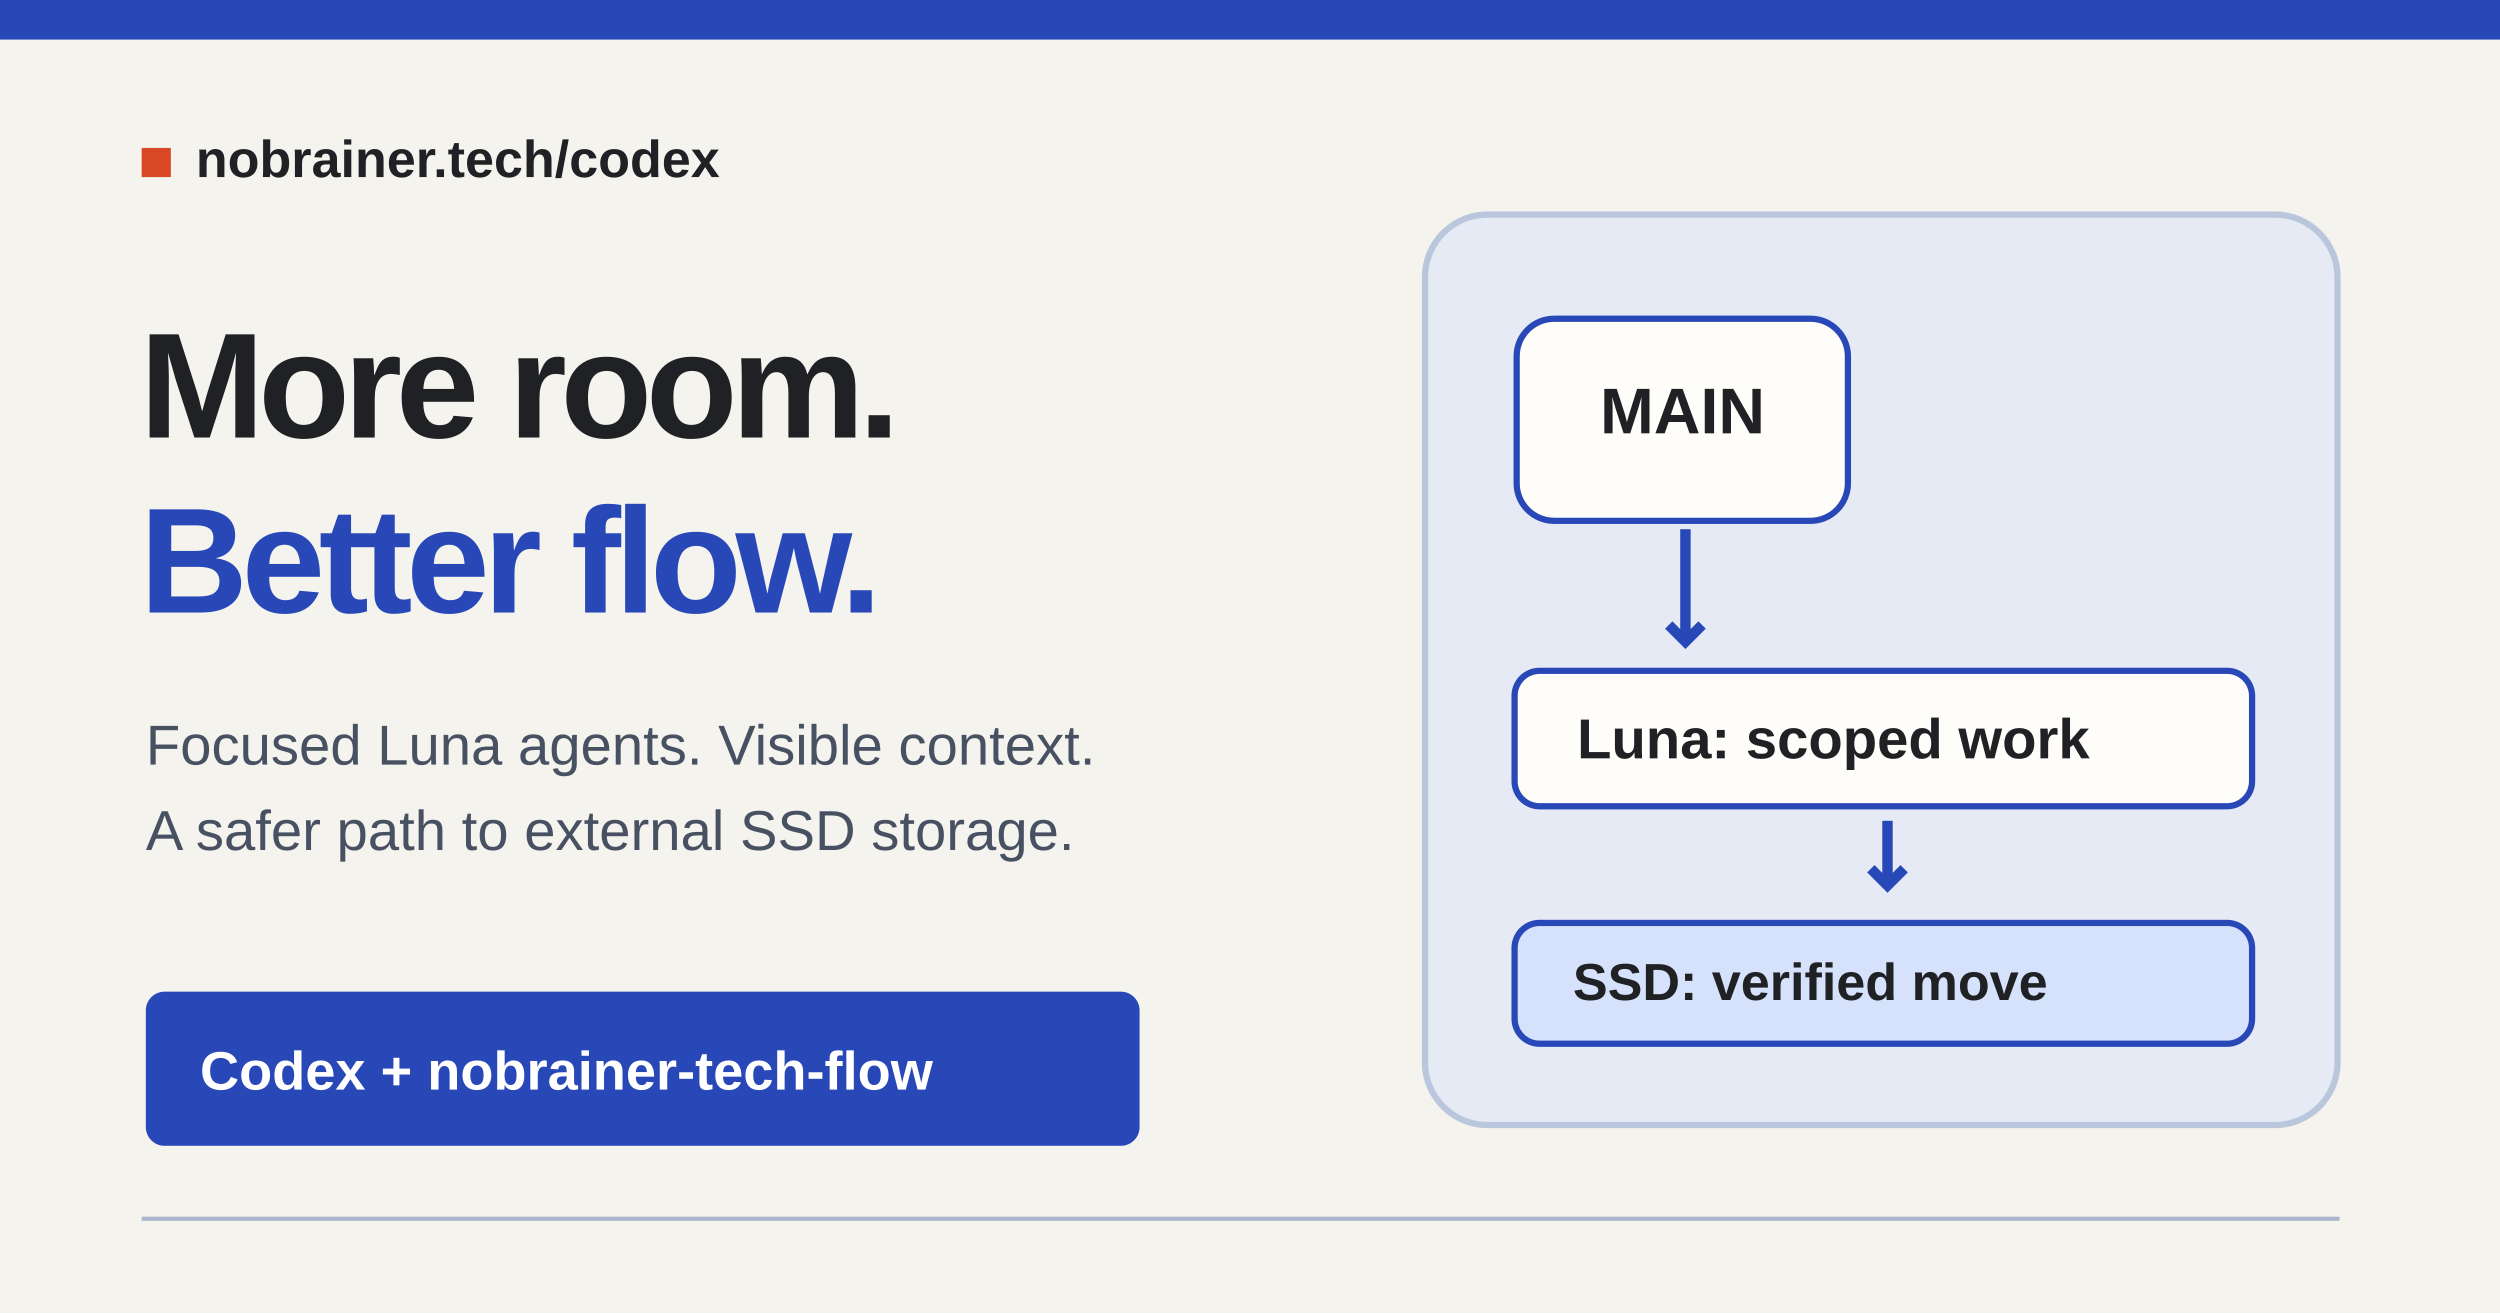
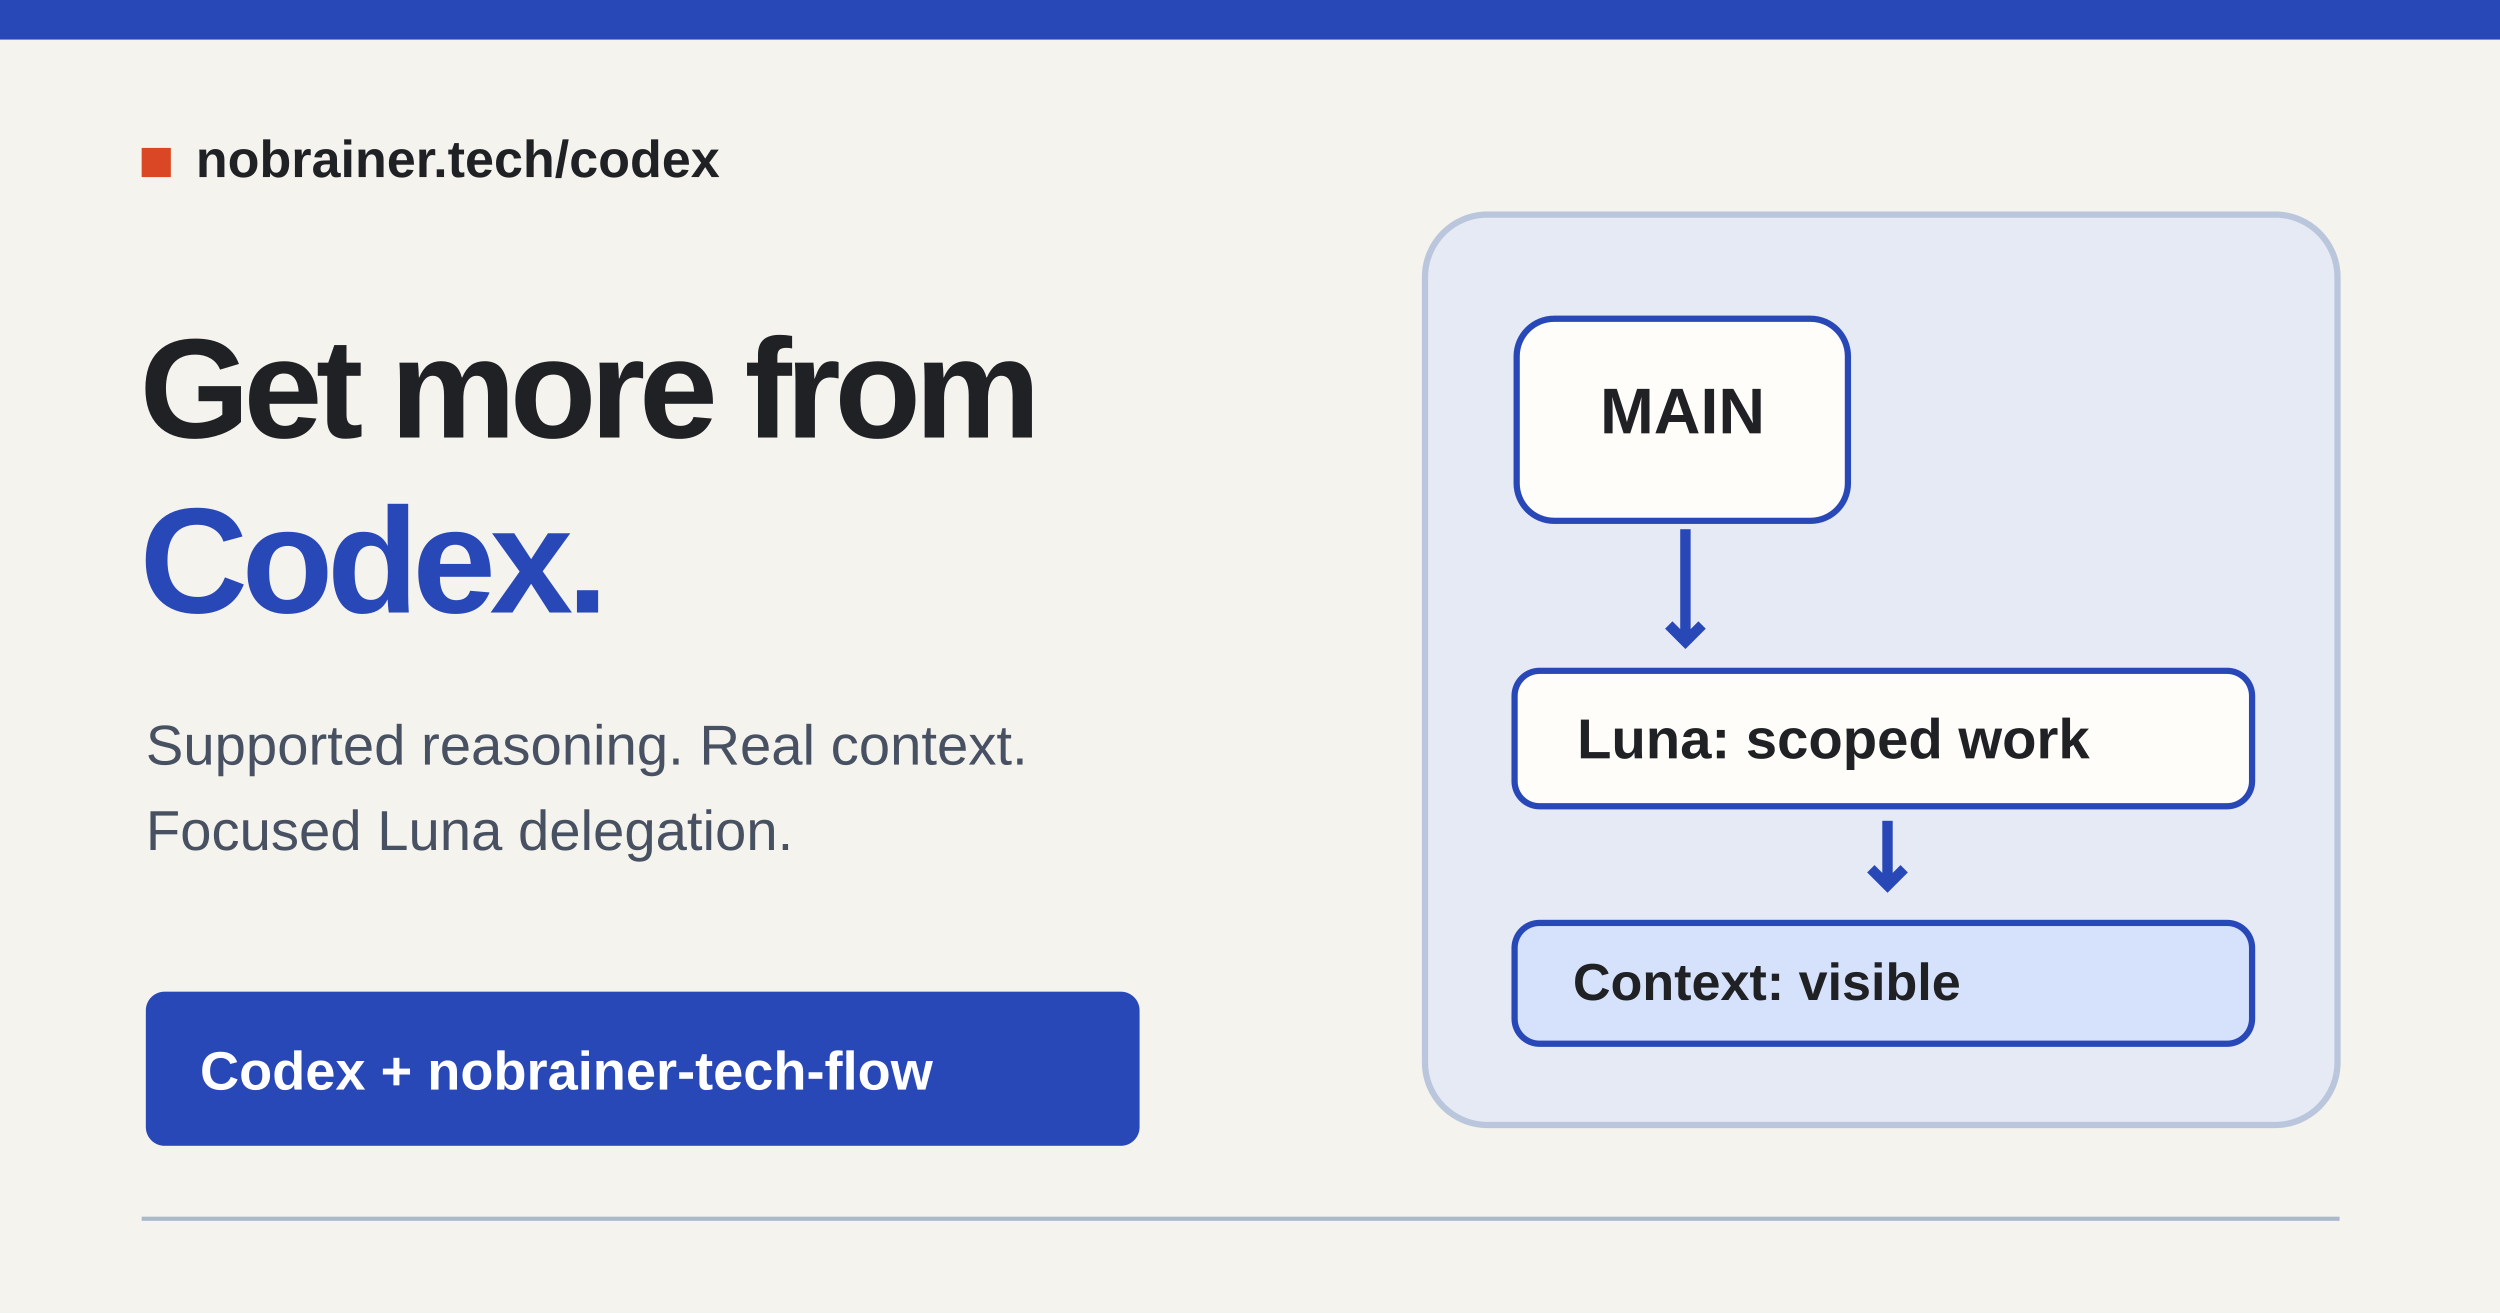
<svg xmlns="http://www.w3.org/2000/svg" width="1200" height="630" viewBox="0 0 1200 630" role="img" aria-labelledby="title desc">
  <rect width="1200" height="630" fill="#f4f3ee" />
  <path d="M0 0h1200v19H0z" fill="#2948b8" />
  <rect x="68" y="71" width="14" height="14" fill="#d94724" />
  <text x="94" y="85" font-family="Arial,Helvetica,sans-serif" font-size="25" font-weight="700" fill="#202124">nobrainer.tech/codex</text>
-   <text x="67" y="210" font-family="Arial,Helvetica,sans-serif" font-size="72" font-weight="700" letter-spacing="-3" fill="#202124">More room.</text>
-   <text x="67" y="294" font-family="Arial,Helvetica,sans-serif" font-size="72" font-weight="700" letter-spacing="-3" fill="#2948b8">Better flow.</text>
-   <text x="70" y="367" font-family="Arial,Helvetica,sans-serif" font-size="27" fill="#485162">Focused Luna agents. Visible context.</text>
-   <text x="70" y="408" font-family="Arial,Helvetica,sans-serif" font-size="27" fill="#485162">A safer path to external SSD storage.</text>
+   <text x="67" y="210" font-family="Arial,Helvetica,sans-serif" font-size="68" font-weight="700" letter-spacing="-3" fill="#202124">Get more from</text>
+   <text x="67" y="294" font-family="Arial,Helvetica,sans-serif" font-size="72" font-weight="700" letter-spacing="-3" fill="#2948b8">Codex.</text>
+   <text x="70" y="367" font-family="Arial,Helvetica,sans-serif" font-size="27" fill="#485162">Supported reasoning. Real context.</text>
+   <text x="70" y="408" font-family="Arial,Helvetica,sans-serif" font-size="27" fill="#485162">Focused Luna delegation.</text>
  <rect x="70" y="476" width="477" height="74" rx="9" fill="#2948b8" />
  <text x="96" y="523" font-family="Arial,Helvetica,sans-serif" font-size="26" font-weight="700" fill="#fff">Codex + nobrainer-tech-flow</text>
  <rect x="684" y="103" width="438" height="437" rx="30" fill="#e5eaf5" stroke="#bac6dc" stroke-width="3" />
  <rect x="728" y="153" width="159" height="97" rx="18" fill="#fffdf9" stroke="#2948b8" stroke-width="3" />
  <text x="768" y="208" font-family="Arial,Helvetica,sans-serif" font-size="31" font-weight="700" fill="#202124">MAIN</text>
  <path d="M809 254v54m-8-8 8 8 8-8" stroke="#2948b8" stroke-width="5" fill="none" />
  <rect x="727" y="322" width="354" height="65" rx="12" fill="#fffdf9" stroke="#2948b8" stroke-width="3" />
  <text x="757" y="364" font-family="Arial,Helvetica,sans-serif" font-size="27" font-weight="700" fill="#202124">Luna: scoped work</text>
  <path d="M906 394v31m-8-8 8 8 8-8" stroke="#2948b8" stroke-width="5" fill="none" />
  <rect x="727" y="443" width="354" height="58" rx="12" fill="#d6e2fb" stroke="#2948b8" stroke-width="3" />
-   <text x="755" y="480" font-family="Arial,Helvetica,sans-serif" font-size="25" font-weight="700" fill="#202124">SSD: verified move</text>
+   <text x="755" y="480" font-family="Arial,Helvetica,sans-serif" font-size="25" font-weight="700" fill="#202124">Context: visible</text>
  <path d="M68 585h1055" stroke="#abb7cc" stroke-width="2" />
</svg>
